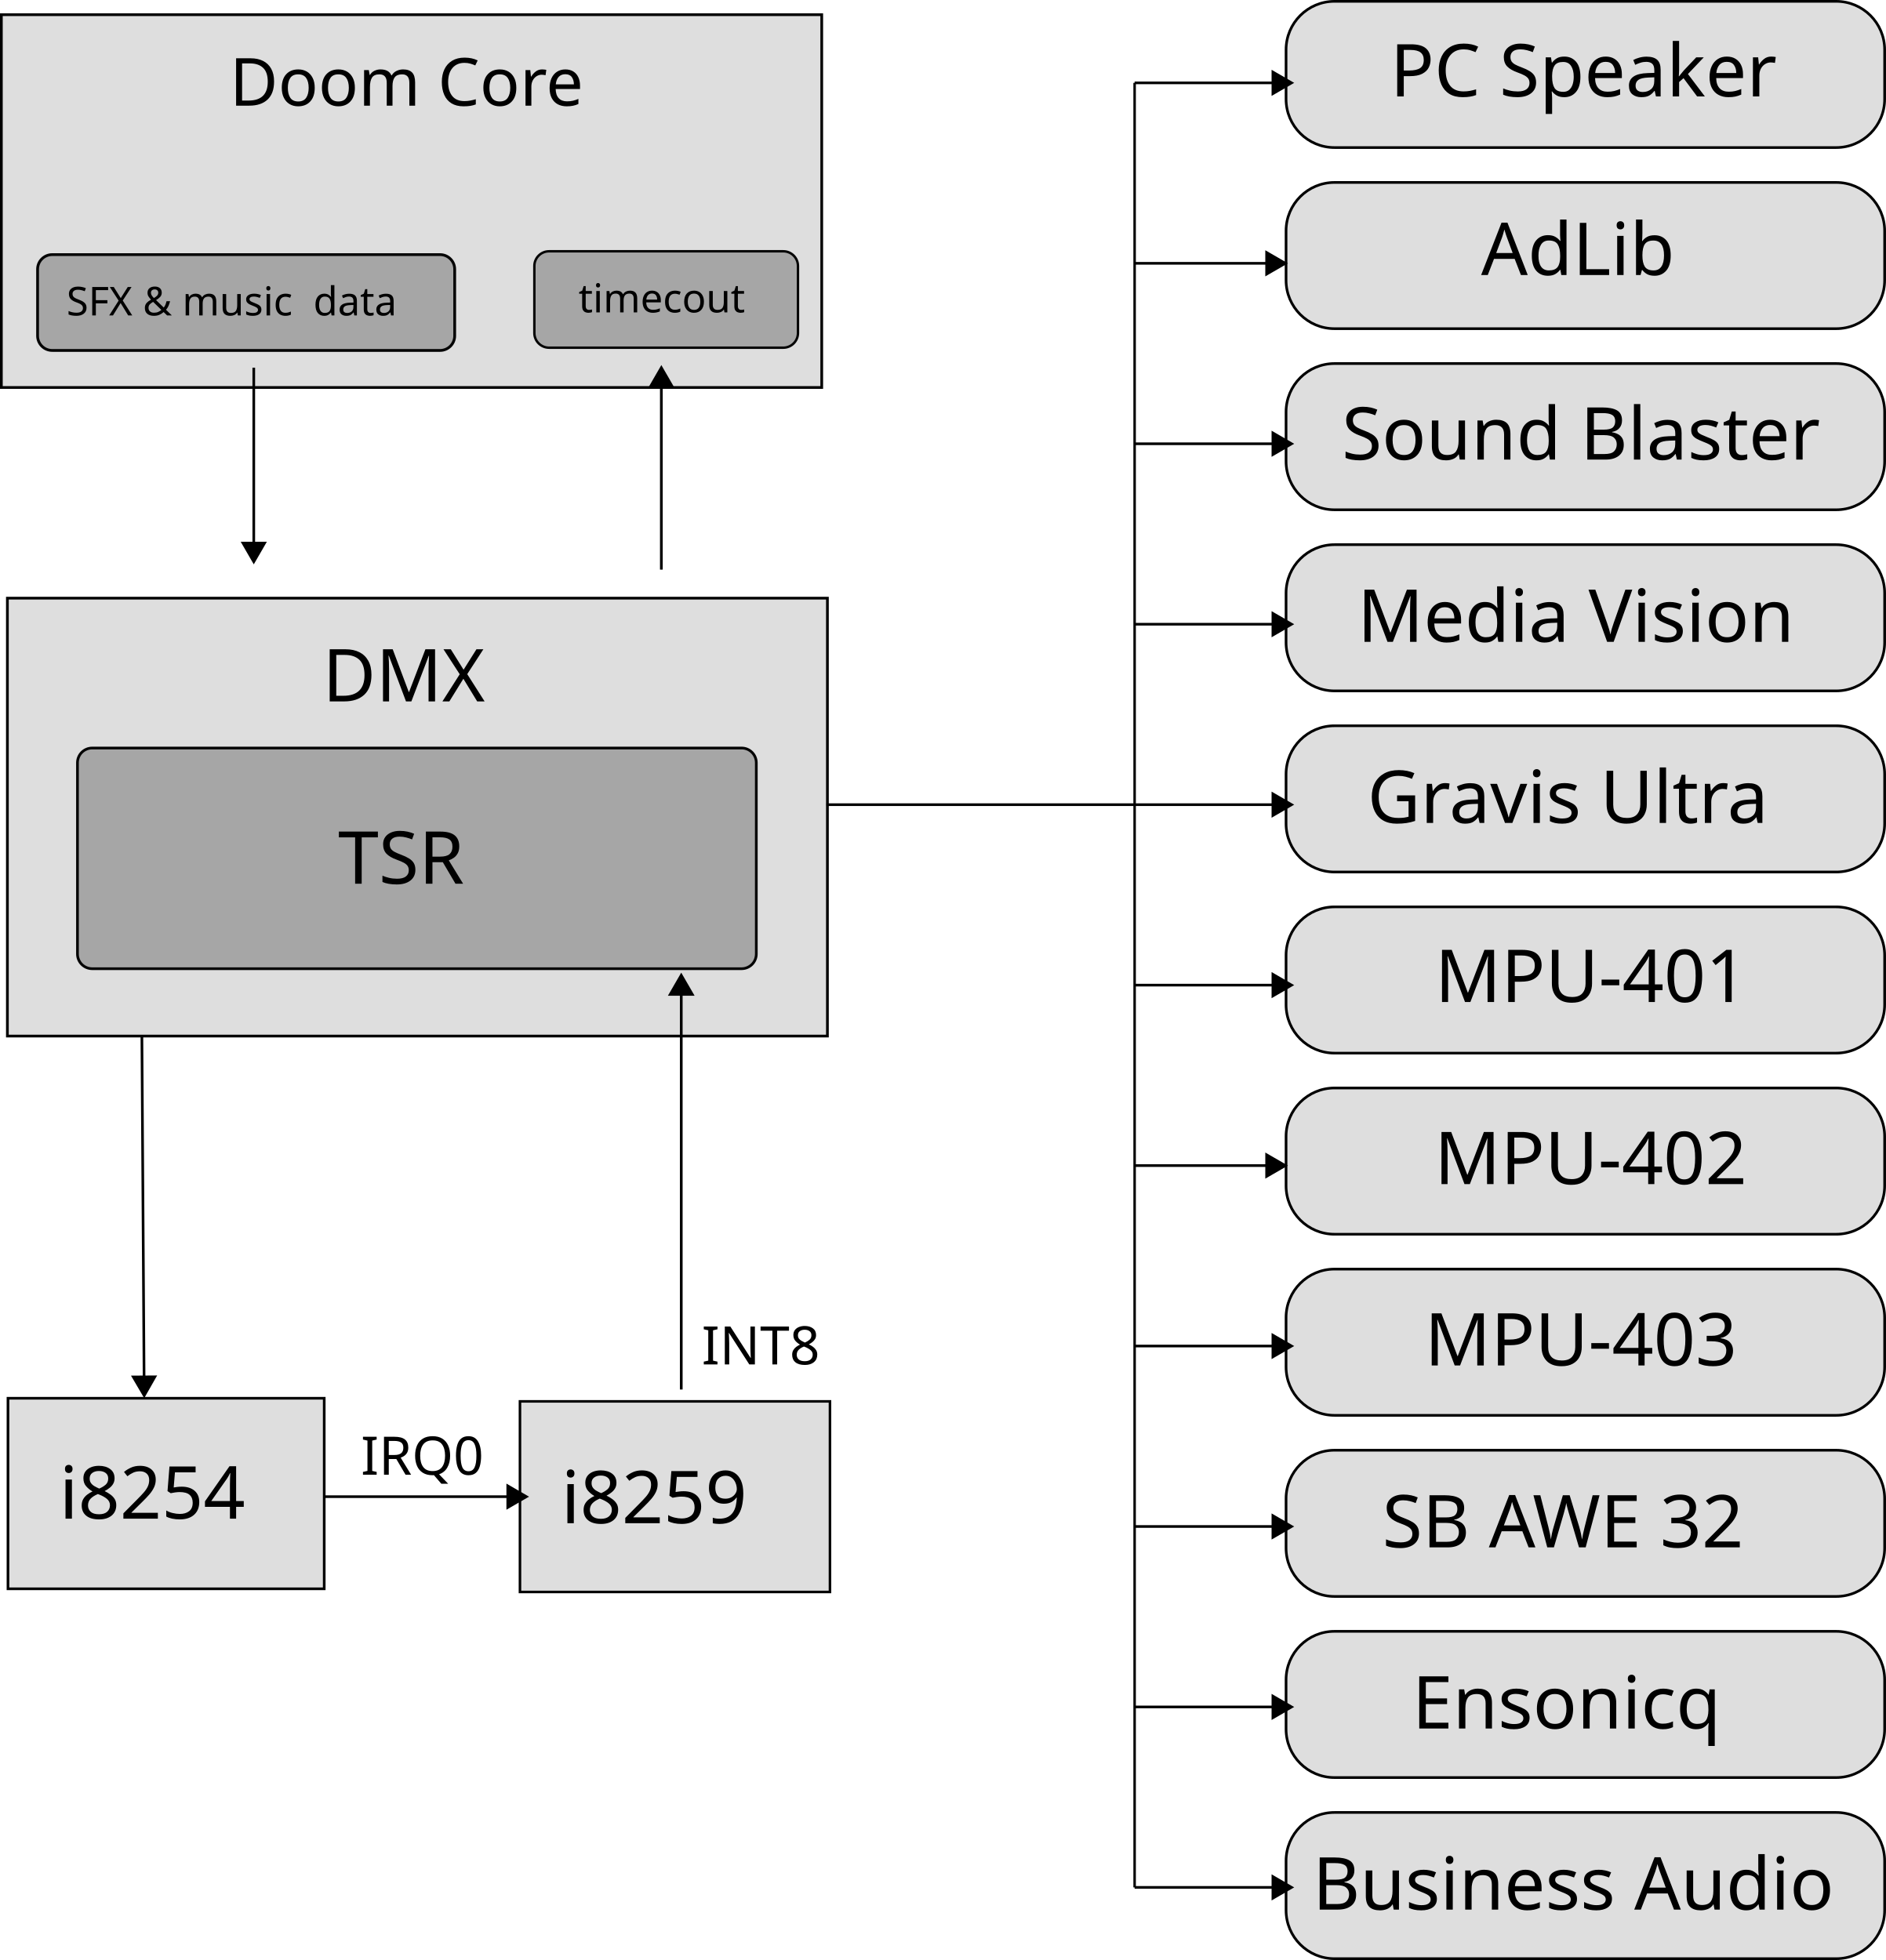
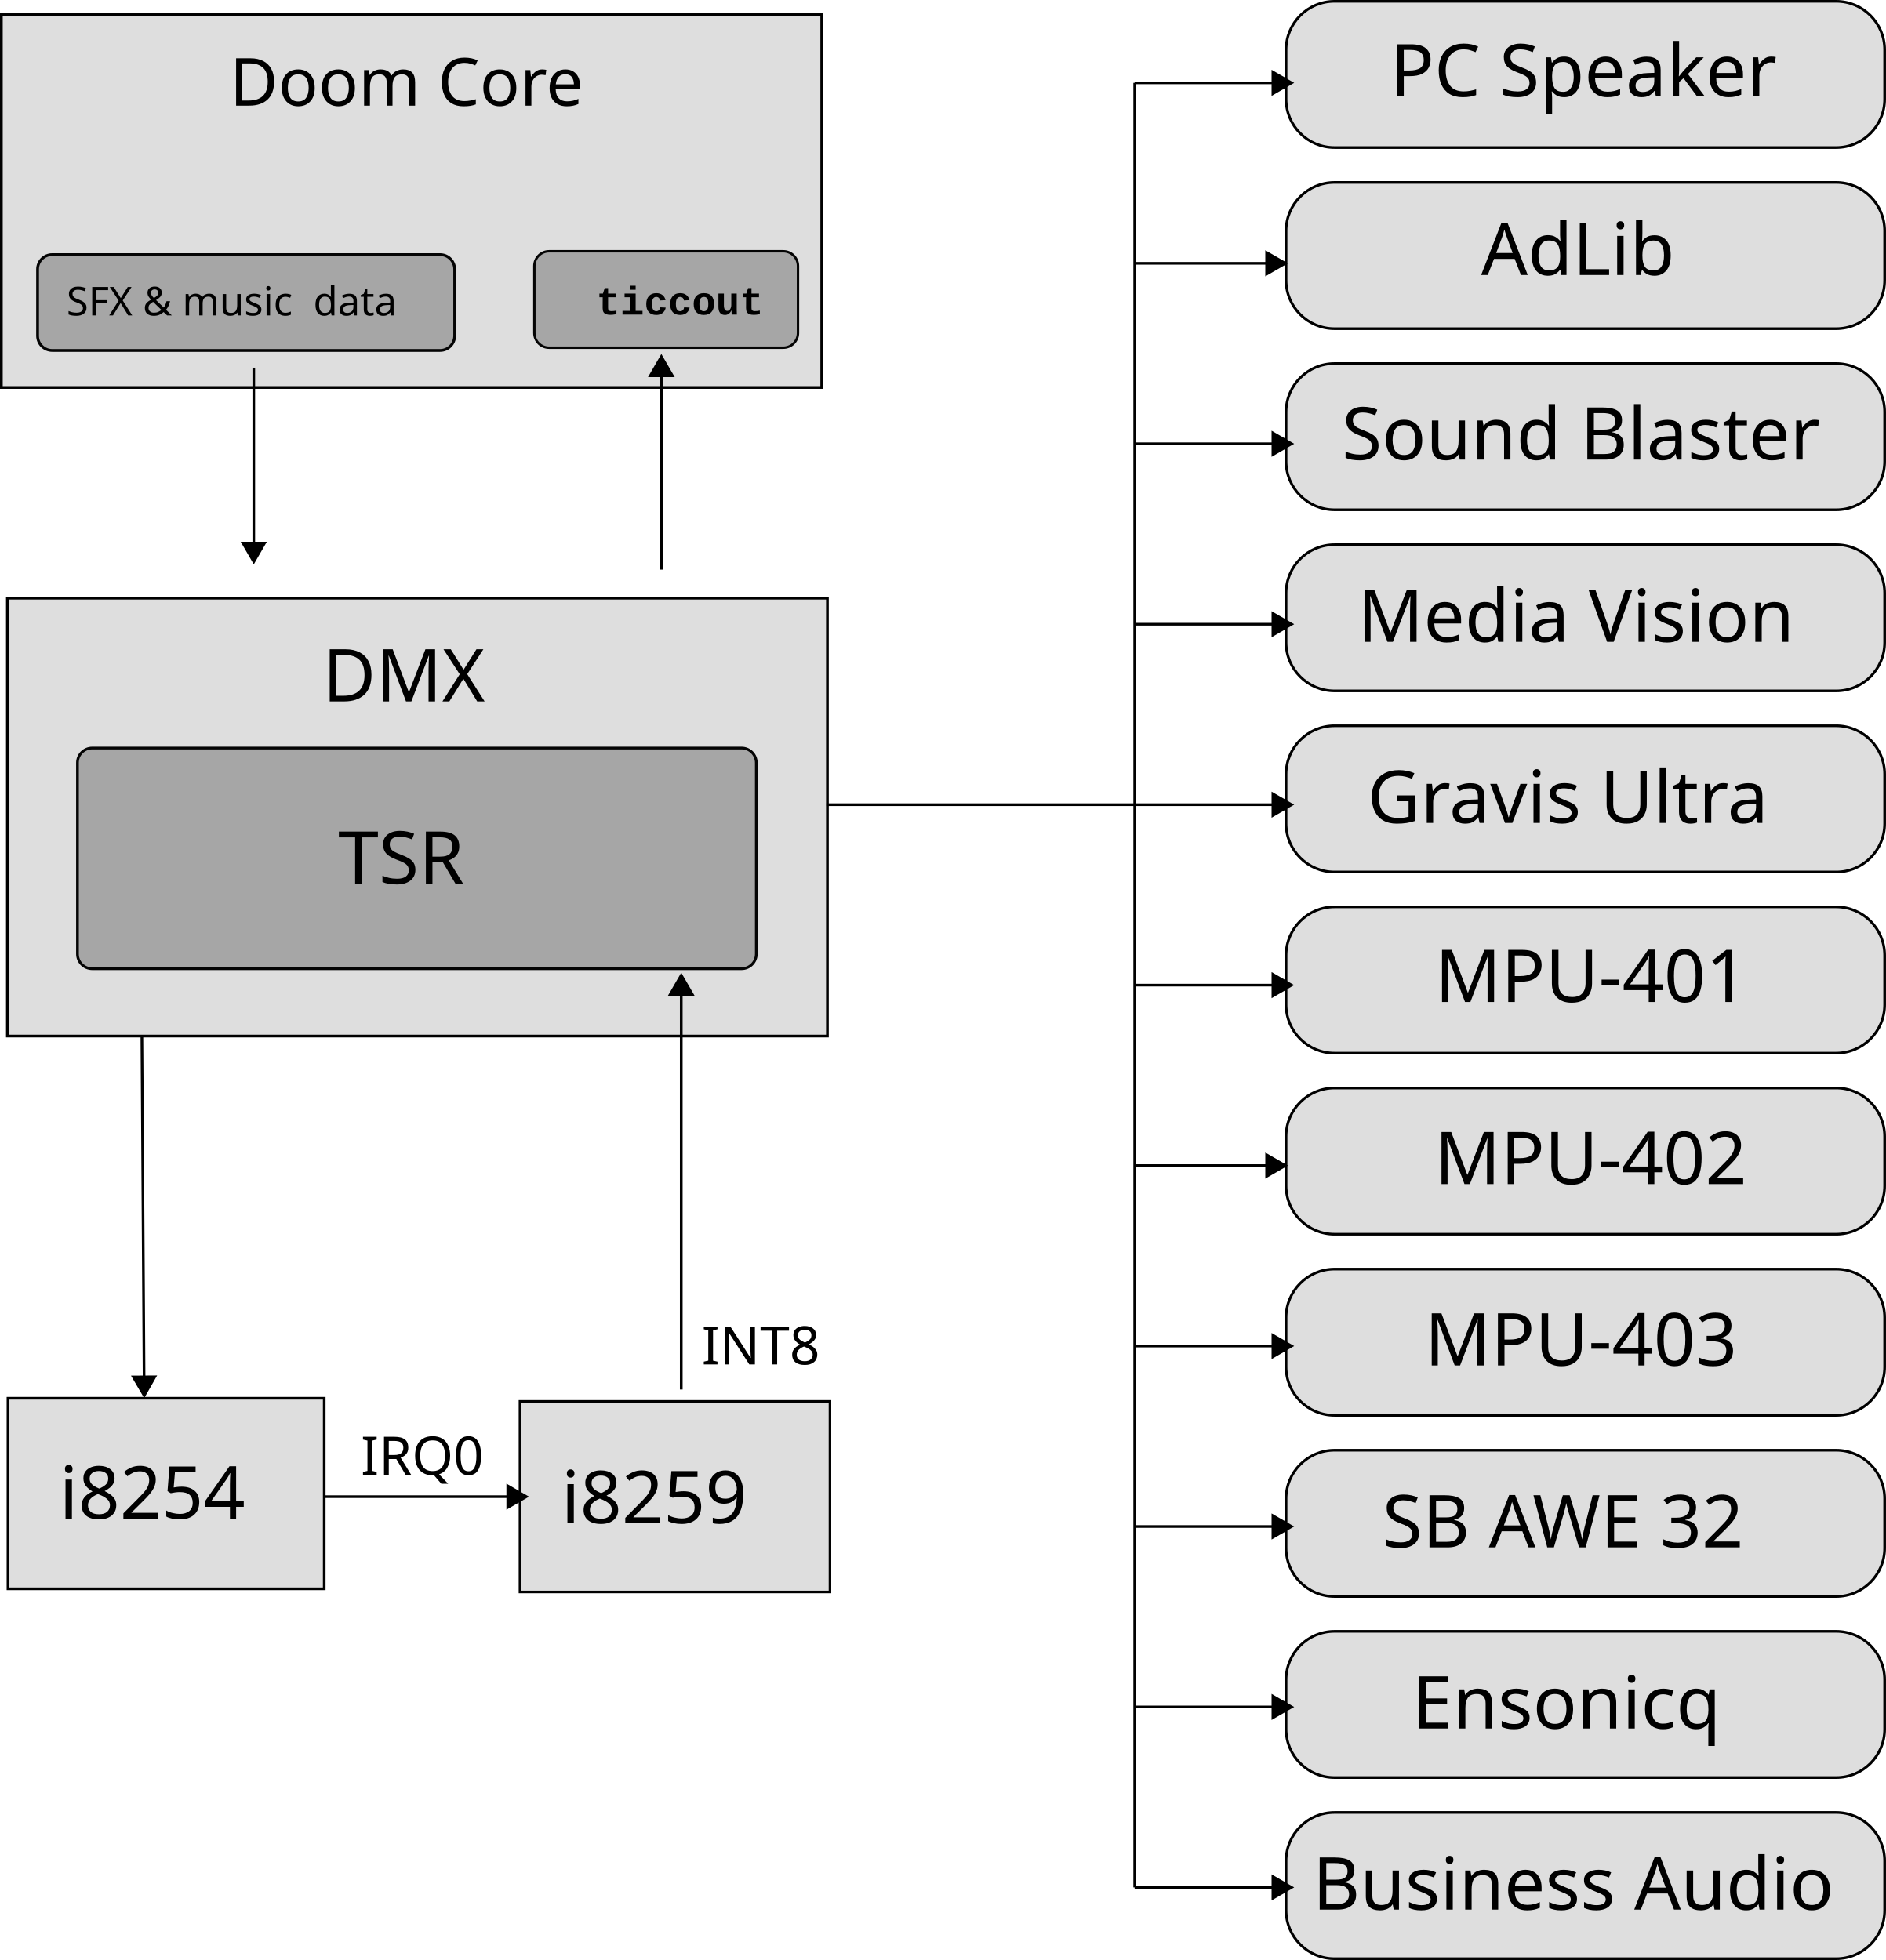
<svg xmlns="http://www.w3.org/2000/svg" width="200.475mm" height="208.397mm" viewBox="0 0 710.345 738.415" id="svg7255" version="1.1">
  <defs id="defs7257">
    <marker orient="auto" refY="0" refX="0" id="marker4534" style="overflow:visible">
      <path id="path4536" d="M 5.77,0 -2.88,5 V -5 Z" style="fill:#000000;fill-opacity:1;fill-rule:evenodd;stroke:#000000;stroke-width:1pt;stroke-opacity:1" transform="scale(0.8)" />
    </marker>
    <marker orient="auto" refY="0" refX="0" id="marker4524" style="overflow:visible">
      <path id="path4526" d="M 5.77,0 -2.88,5 V -5 Z" style="fill:#000000;fill-opacity:1;fill-rule:evenodd;stroke:#000000;stroke-width:1pt;stroke-opacity:1" transform="scale(0.8)" />
    </marker>
    <marker orient="auto" refY="0" refX="0" id="marker4514" style="overflow:visible">
      <path id="path4516" d="M 5.77,0 -2.88,5 V -5 Z" style="fill:#000000;fill-opacity:1;fill-rule:evenodd;stroke:#000000;stroke-width:1pt;stroke-opacity:1" transform="scale(0.8)" />
    </marker>
    <marker orient="auto" refY="0" refX="0" id="marker4504" style="overflow:visible">
      <path id="path4506" d="M 5.77,0 -2.88,5 V -5 Z" style="fill:#000000;fill-opacity:1;fill-rule:evenodd;stroke:#000000;stroke-width:1pt;stroke-opacity:1" transform="scale(0.8)" />
    </marker>
    <marker orient="auto" refY="0" refX="0" id="marker4494" style="overflow:visible">
      <path id="path4496" d="M 5.77,0 -2.88,5 V -5 Z" style="fill:#000000;fill-opacity:1;fill-rule:evenodd;stroke:#000000;stroke-width:1pt;stroke-opacity:1" transform="scale(0.8)" />
    </marker>
    <marker style="overflow:visible" id="marker8311" refX="0" refY="0" orient="auto">
      <path transform="scale(0.8)" style="fill:#000000;fill-opacity:1;fill-rule:evenodd;stroke:#000000;stroke-width:1pt;stroke-opacity:1" d="M 5.77,0 -2.88,5 V -5 Z" id="path8313" />
    </marker>
    <marker orient="auto" refY="0" refX="0" id="marker8247" style="overflow:visible">
      <path id="path8249" d="M 5.77,0 -2.88,5 V -5 Z" style="fill:#000000;fill-opacity:1;fill-rule:evenodd;stroke:#000000;stroke-width:1pt;stroke-opacity:1" transform="scale(0.8)" />
    </marker>
    <marker style="overflow:visible" id="marker8189" refX="0" refY="0" orient="auto">
      <path transform="scale(0.8)" style="fill:#000000;fill-opacity:1;fill-rule:evenodd;stroke:#000000;stroke-width:1pt;stroke-opacity:1" d="M 5.77,0 -2.88,5 V -5 Z" id="path8191" />
    </marker>
    <marker style="overflow:visible" id="marker8311-7" refX="0" refY="0" orient="auto">
      <path transform="scale(0.8)" style="fill:#000000;fill-opacity:1;fill-rule:evenodd;stroke:#000000;stroke-width:1pt;stroke-opacity:1" d="M 5.77,0 -2.88,5 V -5 Z" id="path8313-9" />
    </marker>
    <marker orient="auto" refY="0" refX="0" id="marker8247-3" style="overflow:visible">
      <path id="path8249-8" d="M 5.77,0 -2.88,5 V -5 Z" style="fill:#000000;fill-opacity:1;fill-rule:evenodd;stroke:#000000;stroke-width:1pt;stroke-opacity:1" transform="scale(0.8)" />
    </marker>
    <marker style="overflow:visible" id="marker8189-0" refX="0" refY="0" orient="auto">
      <path transform="scale(0.8)" style="fill:#000000;fill-opacity:1;fill-rule:evenodd;stroke:#000000;stroke-width:1pt;stroke-opacity:1" d="M 5.77,0 -2.88,5 V -5 Z" id="path8191-2" />
    </marker>
    <marker style="overflow:visible" id="marker8311-7-3" refX="0" refY="0" orient="auto">
      <path transform="scale(0.8)" style="fill:#000000;fill-opacity:1;fill-rule:evenodd;stroke:#000000;stroke-width:1pt;stroke-opacity:1" d="M 5.77,0 -2.88,5 V -5 Z" id="path8313-9-9" />
    </marker>
    <marker style="overflow:visible" id="marker8311-9" refX="0" refY="0" orient="auto">
      <path transform="scale(0.8)" style="fill:#000000;fill-opacity:1;fill-rule:evenodd;stroke:#000000;stroke-width:1pt;stroke-opacity:1" d="M 5.77,0 -2.88,5 V -5 Z" id="path8313-91" />
    </marker>
    <marker style="overflow:visible" id="marker8311-5" refX="0" refY="0" orient="auto">
      <path transform="scale(0.8)" style="fill:#000000;fill-opacity:1;fill-rule:evenodd;stroke:#000000;stroke-width:1pt;stroke-opacity:1" d="M 5.77,0 -2.88,5 V -5 Z" id="path8313-8" />
    </marker>
    <marker style="overflow:visible" id="marker8311-3" refX="0" refY="0" orient="auto">
      <path transform="scale(0.8)" style="fill:#000000;fill-opacity:1;fill-rule:evenodd;stroke:#000000;stroke-width:1pt;stroke-opacity:1" d="M 5.77,0 -2.88,5 V -5 Z" id="path8313-84" />
    </marker>
    <marker style="overflow:visible" id="marker8311-7-3-0" refX="0" refY="0" orient="auto">
      <path transform="scale(0.8)" style="fill:#000000;fill-opacity:1;fill-rule:evenodd;stroke:#000000;stroke-width:1pt;stroke-opacity:1" d="M 5.77,0 -2.88,5 V -5 Z" id="path8313-9-9-3" />
    </marker>
    <marker style="overflow:visible" id="marker8311-7-3-6" refX="0" refY="0" orient="auto">
      <path transform="scale(0.8)" style="fill:#000000;fill-opacity:1;fill-rule:evenodd;stroke:#000000;stroke-width:1pt;stroke-opacity:1" d="M 5.77,0 -2.88,5 V -5 Z" id="path8313-9-9-9" />
    </marker>
  </defs>
  <g id="layer1" transform="translate(-10.03512,-0.3735383)">
    <rect style="fill:#dedede;fill-opacity:1;stroke:#000000;stroke-width:1.022;stroke-miterlimit:4;stroke-dasharray:none;stroke-dashoffset:0;stroke-opacity:1" id="rect7803" width="308.992" height="140.444" x="10.546" y="5.912" />
    <g id="g2015" transform="translate(0,-3.386951)">
      <rect ry="18.251" y="345.422" x="494.423" height="55.092" width="225.458" id="rect7803-9" style="fill:#dedede;fill-opacity:1;stroke:#000000;stroke-width:1;stroke-miterlimit:4;stroke-dasharray:none;stroke-dashoffset:0;stroke-opacity:1" />
      <text id="text7856" y="381.25" x="550.495" style="font-style:normal;font-weight:normal;line-height:0%;font-family:sans-serif;letter-spacing:0px;word-spacing:0px;fill:#000000;fill-opacity:1;stroke:none;stroke-width:1px;stroke-linecap:butt;stroke-linejoin:miter;stroke-opacity:1" xml:space="preserve">
        <tspan style="font-style:normal;font-variant:normal;font-weight:normal;font-stretch:normal;font-size:27.5px;line-height:125%;font-family:sans-serif;-inkscape-font-specification:'Sans, Normal';text-align:start;writing-mode:lr-tb;text-anchor:start" y="381.25" x="550.495" id="tspan7858">MPU-401</tspan>
      </text>
    </g>
    <g id="g2010" transform="translate(0,-0.6193958)">
      <rect ry="18.251" y="410.887" x="494.423" height="55.092" width="225.458" id="rect7803-9-3" style="fill:#dedede;fill-opacity:1;stroke:#000000;stroke-width:1;stroke-miterlimit:4;stroke-dasharray:none;stroke-dashoffset:0;stroke-opacity:1" />
      <text id="text7856-9" y="447.094" x="550.296" style="font-style:normal;font-weight:normal;line-height:0%;font-family:sans-serif;letter-spacing:0px;word-spacing:0px;fill:#000000;fill-opacity:1;stroke:none;stroke-width:1px;stroke-linecap:butt;stroke-linejoin:miter;stroke-opacity:1" xml:space="preserve">
        <tspan style="font-style:normal;font-variant:normal;font-weight:normal;font-stretch:normal;font-size:27.5px;line-height:125%;font-family:sans-serif;-inkscape-font-specification:'Sans, Normal';text-align:start;writing-mode:lr-tb;text-anchor:start" y="447.094" x="550.296" id="tspan7858-4">MPU-402</tspan>
      </text>
    </g>
    <g id="g2005" transform="translate(0,2.148038)">
      <rect ry="18.251" y="476.352" x="494.423" height="55.092" width="225.458" id="rect7803-9-9" style="fill:#dedede;fill-opacity:1;stroke:#000000;stroke-width:1;stroke-miterlimit:4;stroke-dasharray:none;stroke-dashoffset:0;stroke-opacity:1" />
      <text id="text7856-4" y="512.655" x="546.615" style="font-style:normal;font-weight:normal;line-height:0%;font-family:sans-serif;letter-spacing:0px;word-spacing:0px;fill:#000000;fill-opacity:1;stroke:none;stroke-width:1px;stroke-linecap:butt;stroke-linejoin:miter;stroke-opacity:1" xml:space="preserve">
        <tspan style="font-style:normal;font-variant:normal;font-weight:normal;font-stretch:normal;font-size:27.5px;line-height:125%;font-family:sans-serif;-inkscape-font-specification:'Sans, Normal';text-align:start;writing-mode:lr-tb;text-anchor:start" y="512.655" x="546.615" id="tspan7858-0">MPU-403</tspan>
      </text>
    </g>
    <g id="g2000" transform="translate(0,4.915654)">
      <rect ry="18.251" y="541.816" x="494.423" height="55.092" width="225.458" id="rect7803-9-8" style="fill:#dedede;fill-opacity:1;stroke:#000000;stroke-width:1;stroke-miterlimit:4;stroke-dasharray:none;stroke-dashoffset:0;stroke-opacity:1" />
      <text id="text7856-6" y="578.418" x="530.675" style="font-style:normal;font-weight:normal;line-height:0%;font-family:sans-serif;letter-spacing:0px;word-spacing:0px;fill:#000000;fill-opacity:1;stroke:none;stroke-width:1px;stroke-linecap:butt;stroke-linejoin:miter;stroke-opacity:1" xml:space="preserve">
        <tspan style="font-style:normal;font-variant:normal;font-weight:normal;font-stretch:normal;font-size:27.5px;line-height:125%;font-family:sans-serif;-inkscape-font-specification:'Sans, Normal';text-align:start;writing-mode:lr-tb;text-anchor:start" y="578.418" x="530.675" id="tspan7858-5">SB AWE 32</tspan>
      </text>
    </g>
    <rect style="fill:#dedede;fill-opacity:1;stroke:#000000;stroke-width:1;stroke-miterlimit:4;stroke-dasharray:none;stroke-dashoffset:0;stroke-opacity:1" id="rect7803-2" width="119.11" height="71.786" x="13.042" y="527.155" />
    <rect style="fill:#dedede;fill-opacity:1;stroke:#000000;stroke-width:0.962;stroke-miterlimit:4;stroke-dasharray:none;stroke-dashoffset:0;stroke-opacity:1" id="rect7803-3" width="116.763" height="71.805" x="205.877" y="528.329" />
    <rect style="fill:#dedede;fill-opacity:1;stroke:#000000;stroke-width:1.022;stroke-miterlimit:4;stroke-dasharray:none;stroke-dashoffset:0;stroke-opacity:1" id="rect7803-4" width="308.866" height="164.978" x="12.814" y="225.725" />
    <text xml:space="preserve" style="font-style:normal;font-weight:normal;line-height:0%;font-family:sans-serif;letter-spacing:0px;word-spacing:0px;fill:#000000;fill-opacity:1;stroke:none;stroke-width:1px;stroke-linecap:butt;stroke-linejoin:miter;stroke-opacity:1" x="96.544" y="40.179" id="text7945">
      <tspan id="tspan7947" x="96.544" y="40.179" style="font-size:25px;line-height:1.25;font-family:sans-serif">Doom Core</tspan>
    </text>
    <text xml:space="preserve" style="font-style:normal;font-weight:normal;line-height:0%;font-family:sans-serif;letter-spacing:0px;word-spacing:0px;fill:#000000;fill-opacity:1;stroke:none;stroke-width:1px;stroke-linecap:butt;stroke-linejoin:miter;stroke-opacity:1" x="32.372" y="572.513" id="text7949">
      <tspan id="tspan7951" x="32.372" y="572.513" style="font-style:normal;font-variant:normal;font-weight:normal;font-stretch:normal;font-size:27.5px;line-height:125%;font-family:sans-serif;-inkscape-font-specification:'Sans, Normal';text-align:start;writing-mode:lr-tb;text-anchor:start">i8254</tspan>
    </text>
    <text xml:space="preserve" style="font-style:normal;font-weight:normal;line-height:0%;font-family:sans-serif;letter-spacing:0px;word-spacing:0px;fill:#000000;fill-opacity:1;stroke:none;stroke-width:1px;stroke-linecap:butt;stroke-linejoin:miter;stroke-opacity:1" x="221.407" y="574.228" id="text7949-0">
      <tspan id="tspan7951-5" x="221.407" y="574.228" style="font-style:normal;font-variant:normal;font-weight:normal;font-stretch:normal;font-size:27.5px;line-height:125%;font-family:sans-serif;-inkscape-font-specification:'Sans, Normal';text-align:start;writing-mode:lr-tb;text-anchor:start">i8259</tspan>
    </text>
    <text xml:space="preserve" style="font-style:normal;font-weight:normal;line-height:0%;font-family:sans-serif;letter-spacing:0px;word-spacing:0px;fill:#000000;fill-opacity:1;stroke:none;stroke-width:1px;stroke-linecap:butt;stroke-linejoin:miter;stroke-opacity:1" x="131.546" y="264.623" id="text7971">
      <tspan id="tspan7973" x="131.546" y="264.623" style="font-style:normal;font-variant:normal;font-weight:normal;font-stretch:normal;font-size:27.5px;line-height:125%;font-family:sans-serif;-inkscape-font-specification:'Sans, Normal';text-align:start;writing-mode:lr-tb;text-anchor:start">DMX</tspan>
    </text>
    <path style="fill:none;fill-rule:evenodd;stroke:#000000;stroke-width:1px;stroke-linecap:butt;stroke-linejoin:miter;stroke-opacity:1;marker-end:url(#marker4504)" d="m 63.479,390.902 0.837,130.537" id="path7975" />
    <path style="fill:none;fill-rule:evenodd;stroke:#000000;stroke-width:1.022;stroke-linecap:butt;stroke-linejoin:miter;stroke-miterlimit:4;stroke-dasharray:none;stroke-opacity:1;marker-end:url(#marker4494)" d="m 266.625,523.862 0,-151.248" id="path7979" />
    <path style="fill:none;fill-rule:evenodd;stroke:#000000;stroke-width:1;stroke-linecap:butt;stroke-linejoin:miter;stroke-miterlimit:4;stroke-dasharray:none;stroke-opacity:1;marker-end:url(#marker4534)" d="m 131.752,564.231 h 71.862" id="path7981" />
    <path style="fill:none;fill-rule:evenodd;stroke:#000000;stroke-width:1px;stroke-linecap:butt;stroke-linejoin:miter;stroke-opacity:1;marker-end:url(#marker8189)" d="m 437.385,439.497 h 52.056" id="path8125" />
    <path style="fill:none;fill-rule:evenodd;stroke:#000000;stroke-width:1px;stroke-linecap:butt;stroke-linejoin:miter;stroke-opacity:1;marker-end:url(#marker8247)" d="m 437.385,507.481 h 54.423" id="path8127" />
    <path style="fill:none;fill-rule:evenodd;stroke:#000000;stroke-width:1px;stroke-linecap:butt;stroke-linejoin:miter;stroke-opacity:1;marker-end:url(#marker8311)" d="m 437.385,575.466 h 54.423" id="path8129" />
    <text xml:space="preserve" style="font-style:normal;font-weight:normal;line-height:0%;font-family:sans-serif;letter-spacing:0px;word-spacing:0px;fill:#000000;fill-opacity:1;stroke:none;stroke-width:1px;stroke-linecap:butt;stroke-linejoin:miter;stroke-opacity:1" x="145.949" y="555.95" id="text8531">
      <tspan id="tspan8533" x="145.949" y="555.95" style="font-style:normal;font-variant:normal;font-weight:normal;font-stretch:normal;font-size:20px;line-height:125%;font-family:sans-serif;-inkscape-font-specification:'Sans, Normal';text-align:start;writing-mode:lr-tb;text-anchor:start">IRQ0</tspan>
    </text>
    <text xml:space="preserve" style="font-style:normal;font-weight:normal;line-height:0%;font-family:sans-serif;letter-spacing:0px;word-spacing:0px;fill:#000000;fill-opacity:1;stroke:none;stroke-width:1px;stroke-linecap:butt;stroke-linejoin:miter;stroke-opacity:1" x="274.315" y="514.409" id="text8531-6">
      <tspan id="tspan8533-9" x="274.315" y="514.409" style="font-style:normal;font-variant:normal;font-weight:normal;font-stretch:normal;font-size:20px;line-height:125%;font-family:sans-serif;-inkscape-font-specification:'Sans, Normal';text-align:start;writing-mode:lr-tb;text-anchor:start">INT8</tspan>
    </text>
-     <g id="g983" transform="translate(-55.26745,2.153008)">
-       <rect ry="5.546" y="92.889" x="266.566" height="36.326" width="99.292" id="rect969" style="opacity:0.98;fill:#a5a5a5;fill-opacity:1;stroke:#000000;stroke-width:0.913;stroke-miterlimit:4;stroke-dasharray:none;stroke-dashoffset:0;stroke-opacity:1" />
-       <text id="text973" y="115.905" x="283.204" style="font-style:normal;font-weight:normal;font-size:7.5px;line-height:1.25;font-family:sans-serif;letter-spacing:0px;word-spacing:0px;fill:#000000;fill-opacity:1;stroke:none;stroke-width:0.938" xml:space="preserve">
-         <tspan style="font-size:15px;stroke-width:0.938" y="115.905" x="283.204" id="tspan971">timecout</tspan>
-       </text>
-     </g>
+     <rect style="opacity:0.98;fill:#a5a5a5;fill-opacity:1;stroke:#000000;stroke-width:0.913;stroke-miterlimit:4;stroke-dasharray:none;stroke-dashoffset:0;stroke-opacity:1" id="rect969" width="99.292" height="36.326" x="211.299" y="95.042" ry="5.546" />
+     <text xml:space="preserve" style="font-style:normal;font-variant:normal;font-weight:normal;font-stretch:normal;font-size:7.5px;line-height:1.25;font-family:'Courier New';-inkscape-font-specification:'Courier New';letter-spacing:0px;word-spacing:0px;fill:#000000;fill-opacity:1;stroke:none;stroke-width:0.938;" x="234.629" y="118.894" id="text973">
+       <tspan id="tspan971" x="234.629" y="118.894" style="font-style:normal;font-variant:normal;font-weight:bold;font-stretch:normal;font-size:15px;font-family:'Courier New';-inkscape-font-specification:'Courier New';stroke-width:0.938">ticcout</tspan>
+     </text>
    <g id="g2040" transform="translate(-3.401398,5.9507666e-5)">
      <rect ry="18.251" y="0.873" x="497.824" height="55.092" width="225.458" id="rect7803-9-39" style="fill:#dedede;fill-opacity:1;stroke:#000000;stroke-width:1;stroke-miterlimit:4;stroke-dasharray:none;stroke-dashoffset:0;stroke-opacity:1" />
      <text id="text7856-2" y="36.701" x="537.021" style="font-style:normal;font-weight:normal;font-size:12px;line-height:0%;font-family:sans-serif;letter-spacing:0px;word-spacing:0px;fill:#000000;fill-opacity:1;stroke:none;stroke-width:1px;stroke-linecap:butt;stroke-linejoin:miter;stroke-opacity:1" xml:space="preserve">
        <tspan style="font-style:normal;font-variant:normal;font-weight:normal;font-stretch:normal;font-size:27.5px;line-height:125%;font-family:sans-serif;-inkscape-font-specification:'Sans, Normal';text-align:start;writing-mode:lr-tb;text-anchor:start;stroke-width:1px" y="36.701" x="537.021" id="tspan7858-7">PC Speaker</tspan>
      </text>
    </g>
    <g id="g2030" transform="translate(-3.401398,5.535053)">
      <rect ry="18.251" y="131.803" x="497.824" height="55.092" width="225.458" id="rect7803-9-9-5" style="fill:#dedede;fill-opacity:1;stroke:#000000;stroke-width:1;stroke-miterlimit:4;stroke-dasharray:none;stroke-dashoffset:0;stroke-opacity:1" />
      <text id="text7856-9-3" y="167.985" x="518.839" style="font-style:normal;font-weight:normal;font-size:12px;line-height:0%;font-family:sans-serif;letter-spacing:0px;word-spacing:0px;fill:#000000;fill-opacity:1;stroke:none;stroke-width:1px;stroke-linecap:butt;stroke-linejoin:miter;stroke-opacity:1" xml:space="preserve">
        <tspan style="font-style:normal;font-variant:normal;font-weight:normal;font-stretch:normal;font-size:27.5px;line-height:125%;font-family:sans-serif;-inkscape-font-specification:'Sans, Normal';text-align:start;writing-mode:lr-tb;text-anchor:start;stroke-width:1px" y="167.985" x="518.839" id="tspan7858-4-7">Sound Blaster</tspan>
      </text>
    </g>
    <g id="g2035" transform="translate(-3.401398,2.767635)">
      <rect ry="18.251" y="66.338" x="497.824" height="55.092" width="225.458" id="rect7803-9-3-0" style="fill:#dedede;fill-opacity:1;stroke:#000000;stroke-width:1;stroke-miterlimit:4;stroke-dasharray:none;stroke-dashoffset:0;stroke-opacity:1" />
      <text id="text7856-4-9" y="101.214" x="571.304" style="font-style:normal;font-weight:normal;font-size:12px;line-height:0%;font-family:sans-serif;letter-spacing:0px;word-spacing:0px;fill:#000000;fill-opacity:1;stroke:none;stroke-width:1px;stroke-linecap:butt;stroke-linejoin:miter;stroke-opacity:1" xml:space="preserve">
        <tspan style="font-style:normal;font-variant:normal;font-weight:normal;font-stretch:normal;font-size:27.5px;line-height:125%;font-family:sans-serif;-inkscape-font-specification:'Sans, Normal';text-align:start;writing-mode:lr-tb;text-anchor:start;stroke-width:1px" y="101.214" x="571.304" id="tspan7858-0-0">AdLib</tspan>
      </text>
    </g>
    <g id="g2025" transform="translate(-3.401398,8.302639)">
      <rect ry="18.251" y="197.268" x="497.824" height="55.092" width="225.458" id="rect7803-9-8-2" style="fill:#dedede;fill-opacity:1;stroke:#000000;stroke-width:1;stroke-miterlimit:4;stroke-dasharray:none;stroke-dashoffset:0;stroke-opacity:1" />
      <text id="text7856-6-2" y="233.869" x="524.701" style="font-style:normal;font-weight:normal;font-size:12px;line-height:0%;font-family:sans-serif;letter-spacing:0px;word-spacing:0px;fill:#000000;fill-opacity:1;stroke:none;stroke-width:1px;stroke-linecap:butt;stroke-linejoin:miter;stroke-opacity:1" xml:space="preserve">
        <tspan style="font-style:normal;font-variant:normal;font-weight:normal;font-stretch:normal;font-size:27.5px;line-height:125%;font-family:sans-serif;-inkscape-font-specification:'Sans, Normal';text-align:start;writing-mode:lr-tb;text-anchor:start;stroke-width:1px" y="233.869" x="524.701" id="tspan7858-5-3">Media Vision</tspan>
      </text>
    </g>
    <path style="fill:none;fill-rule:evenodd;stroke:#000000;stroke-width:1px;stroke-linecap:butt;stroke-linejoin:miter;stroke-opacity:1;marker-end:url(#marker8189-0)" d="m 437.385,99.575 h 52.056" id="path8125-9" />
    <path style="fill:none;fill-rule:evenodd;stroke:#000000;stroke-width:1px;stroke-linecap:butt;stroke-linejoin:miter;stroke-opacity:1;marker-end:url(#marker8247-3)" d="m 437.385,167.559 h 54.423" id="path8127-7" />
    <path style="fill:none;fill-rule:evenodd;stroke:#000000;stroke-width:1px;stroke-linecap:butt;stroke-linejoin:miter;stroke-opacity:1;marker-end:url(#marker8311-7)" d="m 437.385,235.543 h 54.423" id="path8129-0" />
    <g id="g2020" transform="translate(-2.022888,6.539211)">
      <rect ry="18.251" y="267.264" x="496.445" height="55.092" width="225.458" id="rect7803-9-8-2-8" style="fill:#dedede;fill-opacity:1;stroke:#000000;stroke-width:1;stroke-miterlimit:4;stroke-dasharray:none;stroke-dashoffset:0;stroke-opacity:1" />
      <text id="text7856-6-2-6" y="303.865" x="527.073" style="font-style:normal;font-weight:normal;font-size:12px;line-height:0%;font-family:sans-serif;letter-spacing:0px;word-spacing:0px;fill:#000000;fill-opacity:1;stroke:none;stroke-width:1px;stroke-linecap:butt;stroke-linejoin:miter;stroke-opacity:1" xml:space="preserve">
        <tspan style="font-style:normal;font-variant:normal;font-weight:normal;font-stretch:normal;font-size:27.5px;line-height:125%;font-family:sans-serif;-inkscape-font-specification:'Sans, Normal';text-align:start;writing-mode:lr-tb;text-anchor:start;stroke-width:1px" y="303.865" x="527.073" id="tspan7858-5-3-5">Gravis Ultra</tspan>
      </text>
    </g>
    <path style="fill:none;fill-rule:evenodd;stroke:#000000;stroke-width:1px;stroke-linecap:butt;stroke-linejoin:miter;stroke-opacity:1;marker-end:url(#marker8311-7-3)" d="M 321.31,303.528 H 491.808" id="path8129-0-7" />
    <g id="g1995" transform="translate(0,18.05643)">
      <rect ry="18.251" y="596.908" x="494.423" height="55.092" width="225.458" id="rect7803-9-8-7" style="fill:#dedede;fill-opacity:1;stroke:#000000;stroke-width:1;stroke-miterlimit:4;stroke-dasharray:none;stroke-dashoffset:0;stroke-opacity:1" />
      <text id="text7856-6-23" y="633.509" x="541.925" style="font-style:normal;font-weight:normal;font-size:12px;line-height:0%;font-family:sans-serif;letter-spacing:0px;word-spacing:0px;fill:#000000;fill-opacity:1;stroke:none;stroke-width:1px;stroke-linecap:butt;stroke-linejoin:miter;stroke-opacity:1" xml:space="preserve">
        <tspan style="font-style:normal;font-variant:normal;font-weight:normal;font-stretch:normal;font-size:27.5px;line-height:125%;font-family:sans-serif;-inkscape-font-specification:'Sans, Normal';text-align:start;writing-mode:lr-tb;text-anchor:start;stroke-width:1px" y="633.509" x="541.925" id="tspan7858-5-6">Ensonicq</tspan>
      </text>
    </g>
    <path style="fill:none;fill-rule:evenodd;stroke:#000000;stroke-width:1px;stroke-linecap:butt;stroke-linejoin:miter;stroke-opacity:1;marker-end:url(#marker8311-9)" d="m 437.385,643.45 h 54.423" id="path8129-5" />
    <g id="g1990" transform="translate(-26.42429,1.2593552e-5)">
      <rect ry="18.251" y="683.197" x="520.847" height="55.092" width="225.458" id="rect7803-9-8-1" style="fill:#dedede;fill-opacity:1;stroke:#000000;stroke-width:1;stroke-miterlimit:4;stroke-dasharray:none;stroke-dashoffset:0;stroke-opacity:1" />
      <text id="text7856-6-4" y="719.798" x="530.849" style="font-style:normal;font-weight:normal;font-size:12px;line-height:0%;font-family:sans-serif;letter-spacing:0px;word-spacing:0px;fill:#000000;fill-opacity:1;stroke:none;stroke-width:1px;stroke-linecap:butt;stroke-linejoin:miter;stroke-opacity:1" xml:space="preserve">
        <tspan style="font-style:normal;font-variant:normal;font-weight:normal;font-stretch:normal;font-size:27.5px;line-height:125%;font-family:sans-serif;-inkscape-font-specification:'Sans, Normal';text-align:start;writing-mode:lr-tb;text-anchor:start;stroke-width:1px" y="719.798" x="530.849" id="tspan7858-5-7">Business Audio</tspan>
      </text>
    </g>
    <path style="fill:none;fill-rule:evenodd;stroke:#000000;stroke-width:1px;stroke-linecap:butt;stroke-linejoin:miter;stroke-opacity:1;marker-end:url(#marker8311-5)" d="m 437.385,711.434 h 54.423" id="path8129-1" />
    <path style="fill:none;fill-rule:evenodd;stroke:#000000;stroke-width:1px;stroke-linecap:butt;stroke-linejoin:miter;stroke-opacity:1;marker-end:url(#marker8311-7-3-0)" d="m 437.385,371.512 h 54.423" id="path8129-0-7-2" />
    <path style="fill:none;fill-rule:evenodd;stroke:#000000;stroke-width:1px;stroke-linecap:butt;stroke-linejoin:miter;stroke-opacity:1;marker-end:url(#marker8311-7-3-6)" d="m 437.385,31.59 h 54.423" id="path8129-0-7-4" />
    <rect style="opacity:0.98;fill:#a5a5a5;fill-opacity:1;stroke:#000000;stroke-width:1.053;stroke-miterlimit:4;stroke-dasharray:none;stroke-dashoffset:0;stroke-opacity:1" id="rect969-3" width="157.101" height="36.097" x="24.192" y="96.302" ry="5.511" />
    <text xml:space="preserve" style="font-style:normal;font-weight:normal;font-size:7.5px;line-height:1.25;font-family:sans-serif;letter-spacing:0px;word-spacing:0px;fill:#000000;fill-opacity:1;stroke:none;stroke-width:0.938" x="35.09" y="119.203" id="text973-7">
      <tspan id="tspan971-8" x="35.09" y="119.203" style="font-size:15px;stroke-width:0.938">SFX &amp; music  data</tspan>
    </text>
-     <path style="fill:none;fill-rule:evenodd;stroke:#000000;stroke-width:1.022;stroke-linecap:butt;stroke-linejoin:miter;stroke-miterlimit:4;stroke-dasharray:none;stroke-opacity:1;marker-end:url(#marker4514)" d="m 259.13,214.973 0,-71.251" id="path7979-8" />
+     <path style="fill:none;fill-rule:evenodd;stroke:#000000;stroke-width:1.022;stroke-linecap:butt;stroke-linejoin:miter;stroke-miterlimit:4;stroke-dasharray:none;stroke-opacity:1;marker-end:url(#marker4514)" d="m 259.13,214.973 0,-75.434" id="path7979-8" />
    <path style="fill:none;fill-rule:evenodd;stroke:#000000;stroke-width:1px;stroke-linecap:butt;stroke-linejoin:miter;stroke-opacity:1;marker-end:url(#marker4524)" d="m 105.618,138.892 0,68.421" id="path7975-3" />
    <path style="fill:none;stroke:#000000;stroke-width:0.938px;stroke-linecap:butt;stroke-linejoin:miter;stroke-opacity:1" d="M 437.385,31.59 V 711.434" id="path5026" />
    <rect style="opacity:0.98;fill:#a5a5a5;fill-opacity:1;stroke:#000000;stroke-width:1.022;stroke-miterlimit:4;stroke-dasharray:none;stroke-dashoffset:0;stroke-opacity:1" id="rect5032" width="255.679" height="83.135" x="39.215" y="282.188" ry="5.546" />
    <text xml:space="preserve" style="font-style:normal;font-weight:normal;font-size:7.5px;line-height:1.25;font-family:sans-serif;letter-spacing:0px;word-spacing:0px;fill:#000000;fill-opacity:1;stroke:none;stroke-width:0.938" x="137.386" y="333.302" id="text5030">
      <tspan id="tspan5028" x="137.386" y="333.302" style="font-size:27.5px;stroke-width:0.938">TSR</tspan>
    </text>
  </g>
</svg>
